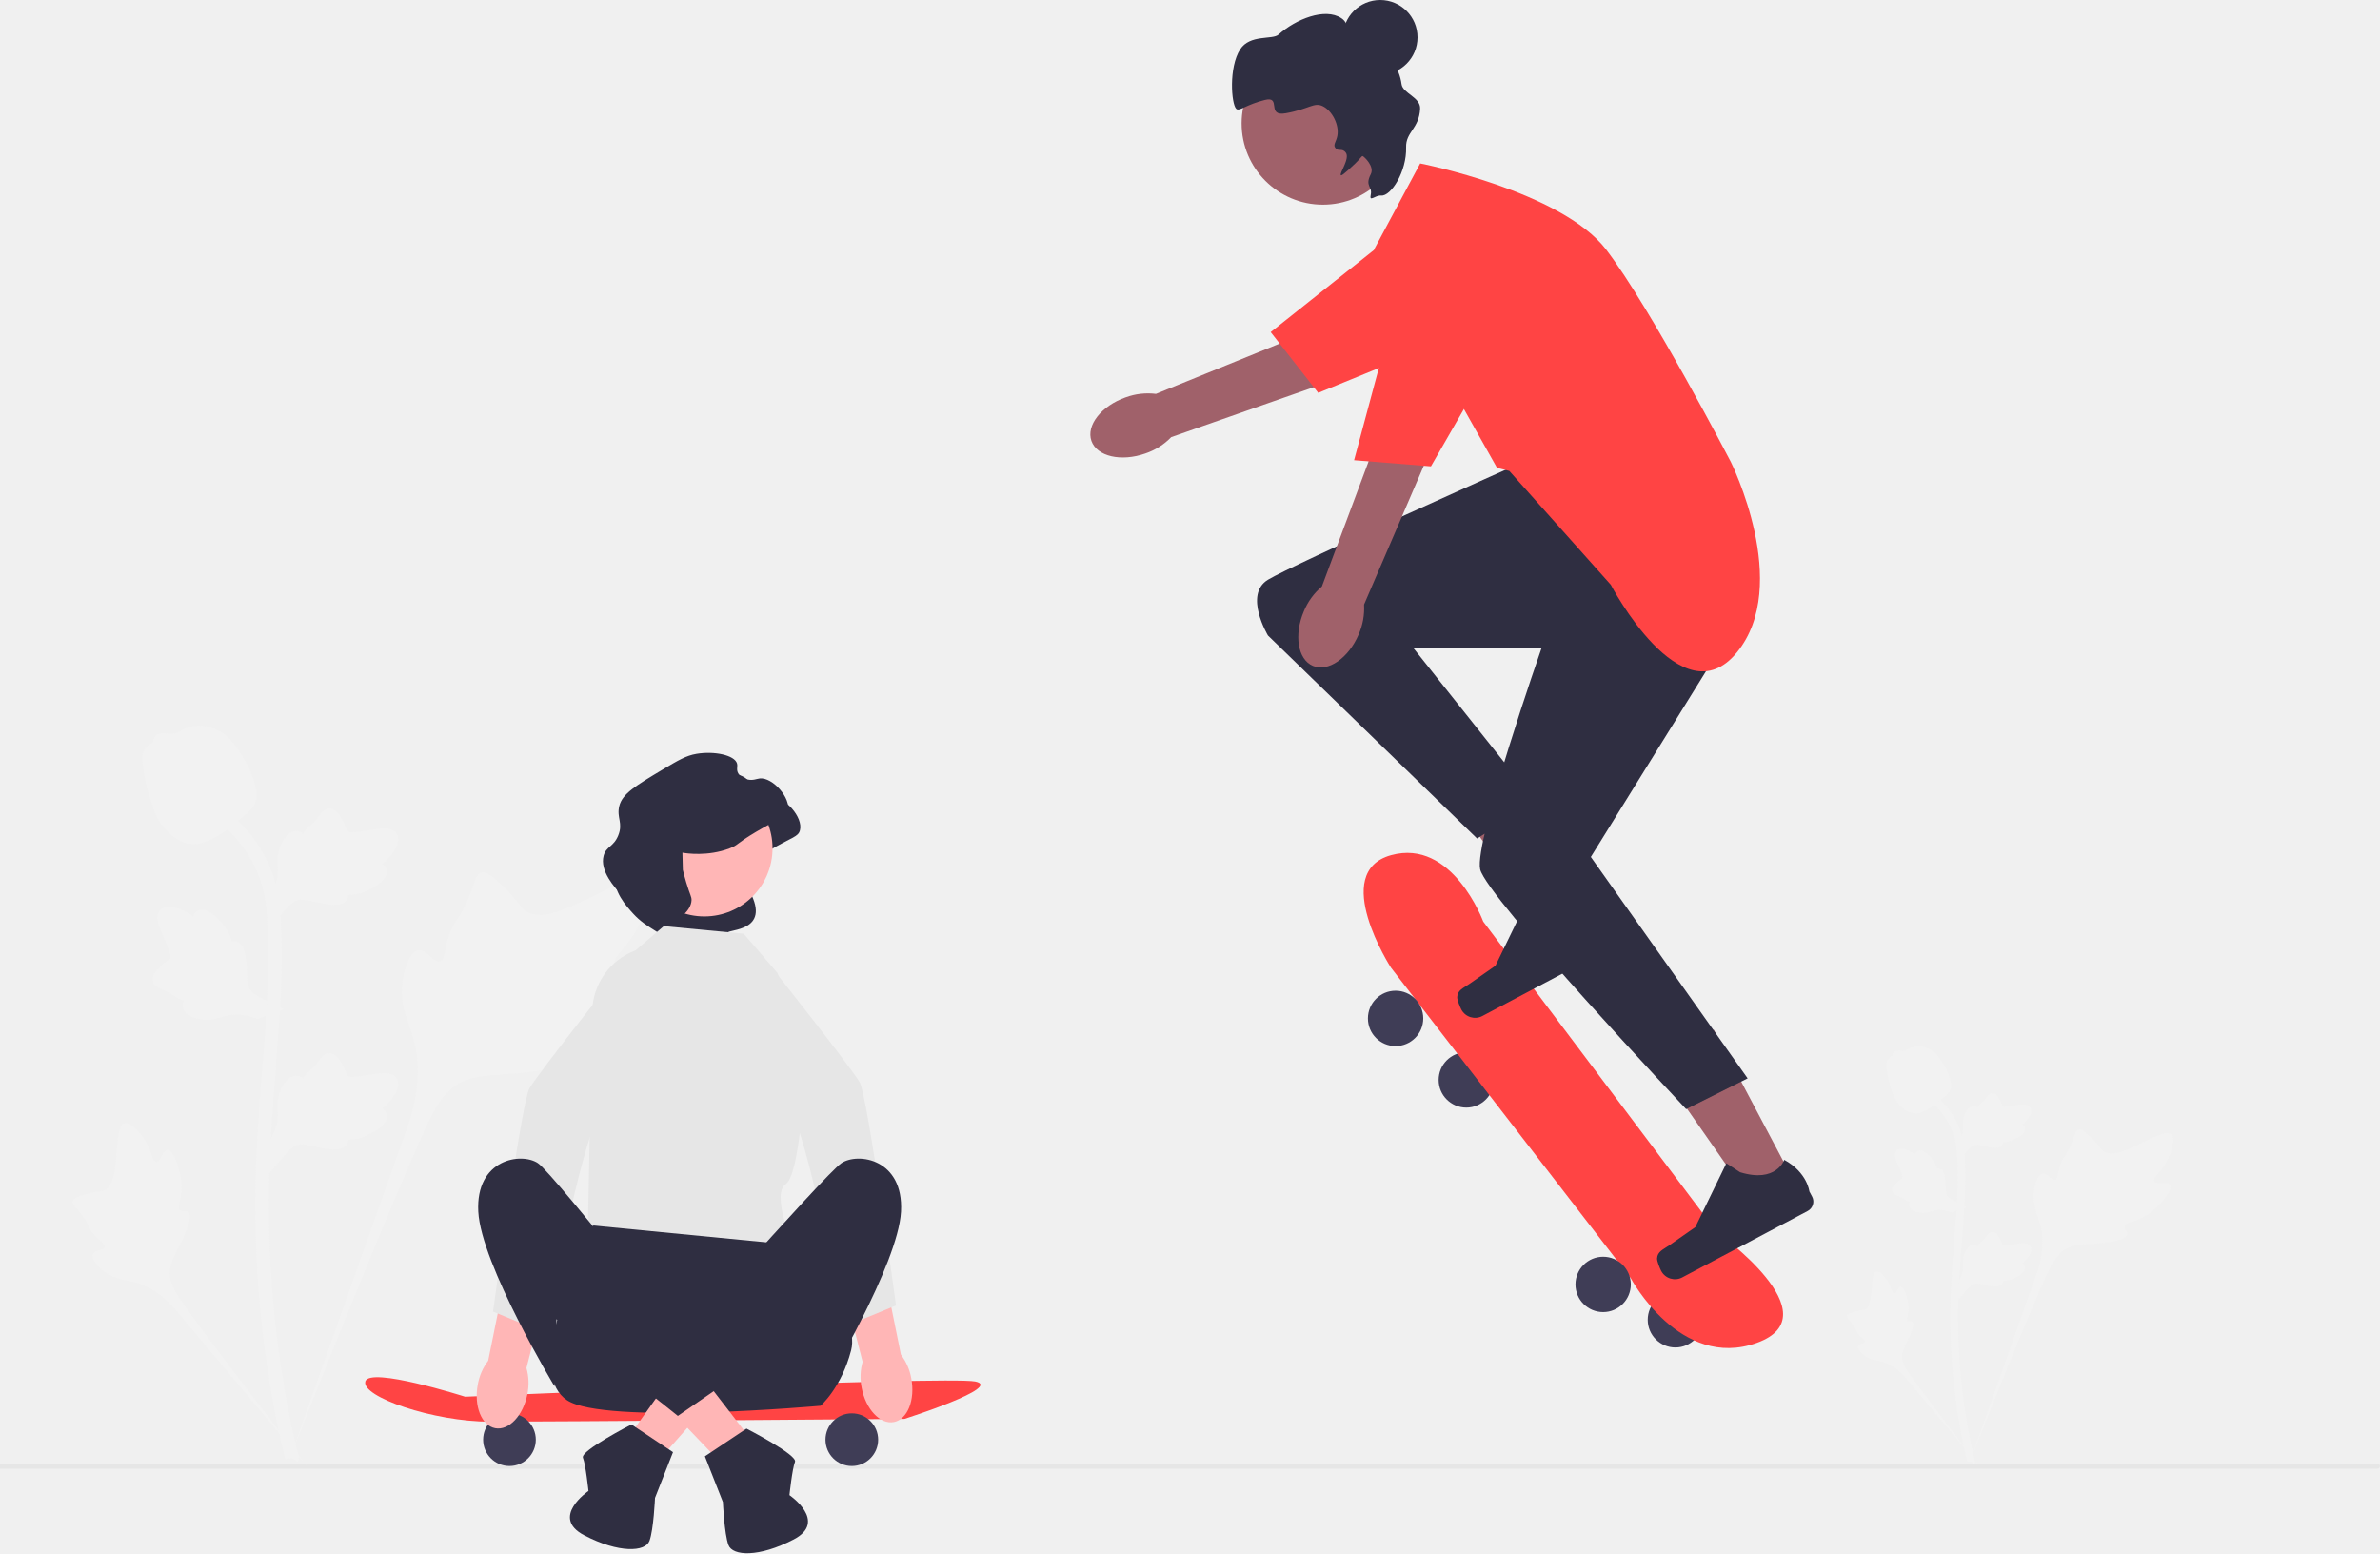
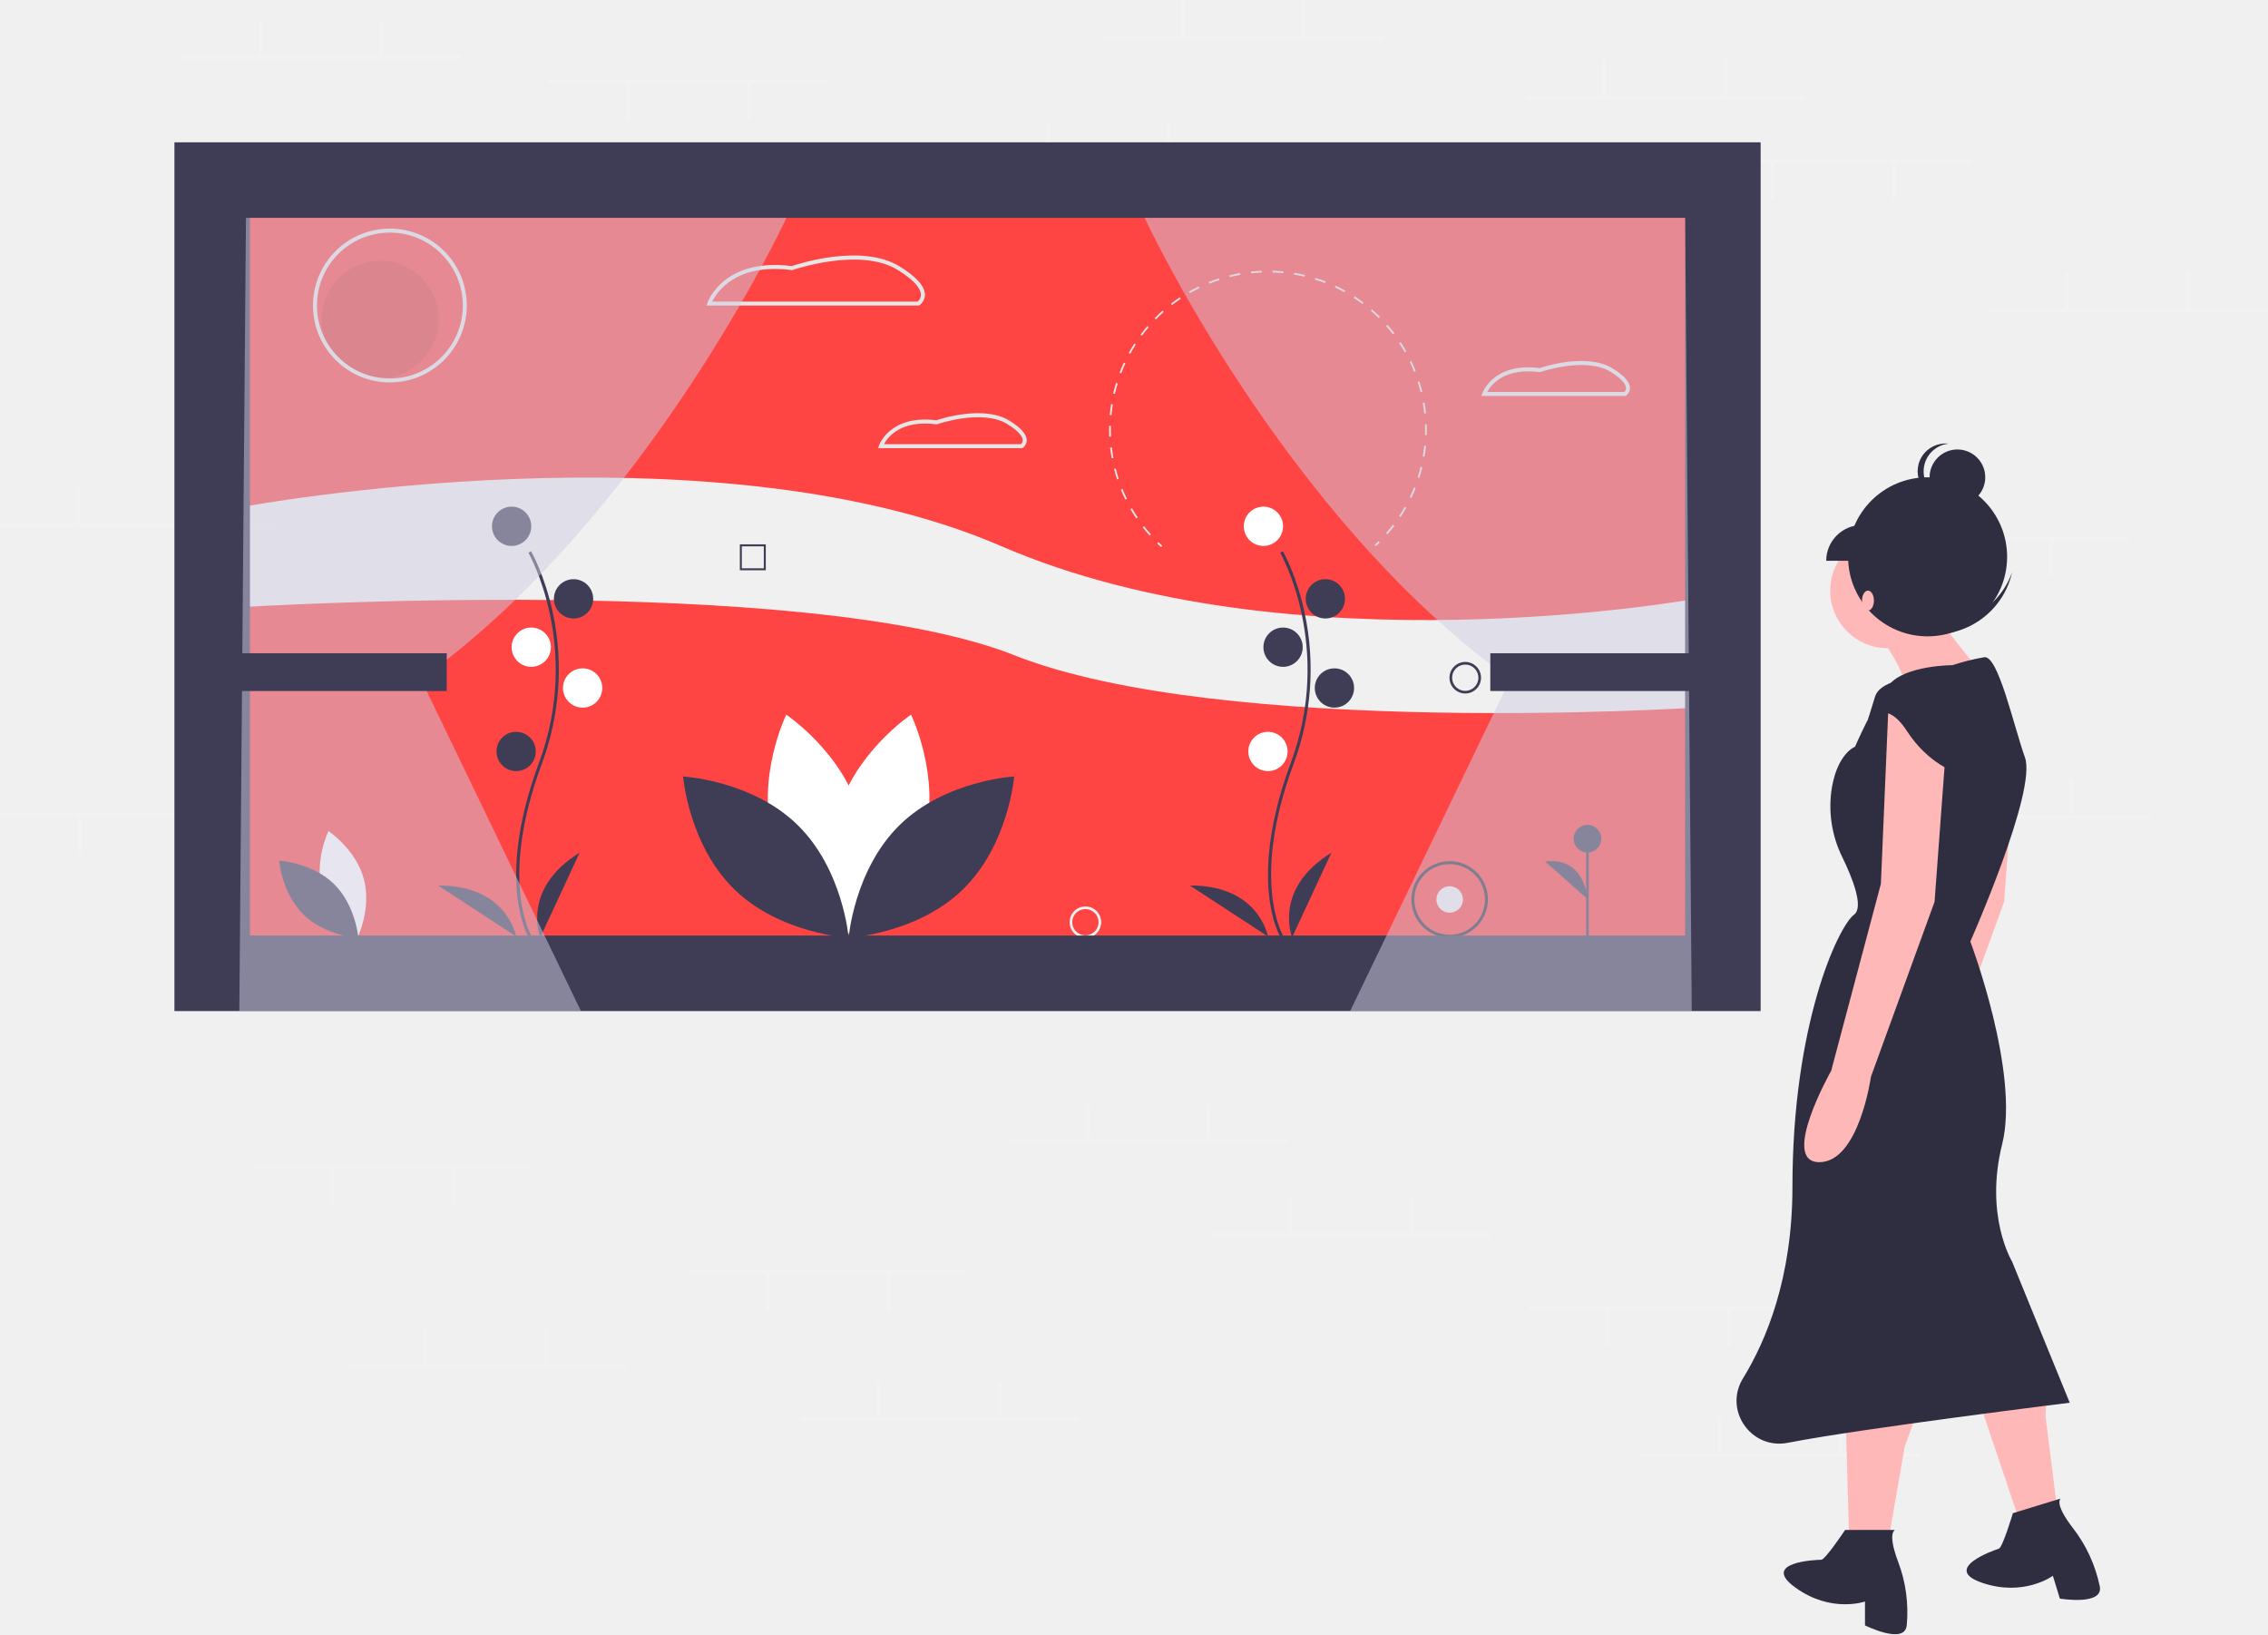
- <svg xmlns="http://www.w3.org/2000/svg" width="774.04" height="505.053" viewBox="0 0 774.04 505.053">
-   <path d="M774.04,476.742h0c0,.464-.376,.84-.84,.84H0v-1.68H773.2c.464,0,.84,.376,.84,.84Z" fill="#e6e6e6" />
-   <circle cx="476.882" cy="351.138" r="9" fill="#3f3d56" />
-   <circle cx="544.882" cy="429.138" r="9" fill="#3f3d56" />
-   <path d="M452.382,314.638l78,101s16,30,41,21c25-9-13-36-13-36l-76-101s-10-27.142-30-21.571,0,36.571,0,36.571Z" fill="#ff4444" />
-   <g>
-     <polygon points="584.229 385.598 571.051 392.573 537.876 345.063 557.325 334.769 584.229 385.598" fill="#a0616a" />
-     <path d="M538.923,409.199h0c-.044,.908,.92,3.253,1.345,4.057h0c1.308,2.47,4.37,3.413,6.84,2.105l40.809-21.603c1.685-.892,2.328-2.981,1.436-4.666l-.899-1.699s-.684-6.175-8.173-10.269c0,0-2.557,7.663-14.362,4.03l-4.459-2.919-10.098,20.773-8.538,5.959c-1.868,1.304-3.79,1.957-3.901,4.232l-0,0Z" fill="#2f2e41" />
-   </g>
-   <g>
-     <polygon points="519.229 300.598 506.051 307.573 472.876 260.063 492.325 249.769 519.229 300.598" fill="#a0616a" />
-     <path d="M473.923,324.199h0c-.044,.908,.92,3.253,1.345,4.057h0c1.308,2.47,4.37,3.413,6.84,2.105l40.809-21.603c1.685-.892,2.328-2.981,1.436-4.666l-.899-1.699s-.684-6.175-8.173-10.269c0,0-2.557,7.663-14.362,4.03l-4.459-2.919-10.098,20.773-8.538,5.959c-1.868,1.304-3.79,1.957-3.901,4.232l-0,0Z" fill="#2f2e41" />
-   </g>
-   <g>
-     <path d="M705.784,385.348c-.844-1.424-4.497,.101-5.168-1.191-.669-1.287,2.724-3.249,4.663-7.73,.35-.808,2.553-5.9,.922-7.472-3.092-2.978-17.24,9.313-22.191,5.29-1.087-.883-1.846-2.645-5.134-5.506-1.308-1.138-2.099-1.652-2.865-1.461-1.086,.271-1.172,1.725-2.337,4.584-1.747,4.287-2.78,4.028-3.798,7.449-.756,2.539-.583,4.016-1.472,4.303-1.258,.407-2.416-2.286-4.011-2.045-1.627,.246-2.611,3.382-2.922,5.73-.583,4.406,1.035,7.313,1.932,10.371,.975,3.322,1.553,8.375-.698,15.528l-22.277,62.766c4.918-12.879,19.158-48.185,25.142-61.305,1.727-3.787,3.635-7.629,7.551-9.145,3.77-1.46,8.949-.588,15.55-2.179,.771-.186,2.911-.73,3.18-1.988,.223-1.04-1.036-1.621-.842-2.595,.259-1.307,2.734-1.323,5.775-2.831,2.144-1.063,3.48-2.328,4.629-3.415,.346-.328,5.495-5.262,4.371-7.157h-0Z" fill="#f2f2f2" />
-     <path d="M618.139,418.391c-.942,.004-1.248,2.236-2.076,2.193-.825-.043-.808-2.275-2.448-4.519-.296-.405-2.159-2.955-3.401-2.608-2.354,.658-.404,11.148-3.806,12.418-.747,.279-1.831,.143-4.184,.931-.936,.314-1.417,.554-1.544,.985-.18,.611,.508,1.073,1.575,2.47,1.6,2.094,1.175,2.527,2.56,4.013,1.028,1.104,1.803,1.445,1.687,1.964-.163,.735-1.819,.526-2.161,1.379-.349,.87,.907,2.257,1.969,3.087,1.994,1.558,3.888,1.602,5.647,2.044,1.912,.48,4.559,1.654,7.42,4.823l24.378,29.044c-4.902-6.13-18.122-23.306-22.835-30.029-1.361-1.941-2.696-3.985-2.31-6.345,.371-2.272,2.293-4.562,3.417-8.261,.131-.432,.481-1.639-.058-2.134-.446-.409-1.095,.041-1.517-.335-.567-.504,.14-1.724,.277-3.651,.097-1.359-.138-2.38-.341-3.258-.061-.265-.997-4.215-2.251-4.21v0Z" fill="#f2f2f2" />
-     <path d="M636.939,422.611l-.568-5.068,.259-.384c1.2-1.777,1.812-3.512,1.819-5.159,.001-.262-.011-.524-.023-.79-.049-1.057-.11-2.371,.575-3.903,.384-.854,1.463-2.831,3.086-2.587,.437,.061,.767,.262,1.018,.497,.037-.059,.075-.117,.115-.181,.505-.771,.905-1.101,1.291-1.419,.296-.245,.602-.497,1.082-1.094,.21-.262,.374-.492,.513-.685,.42-.585,.968-1.282,1.935-1.27,1.033,.049,1.574,.903,1.932,1.468,.64,1.008,.93,1.735,1.122,2.217,.07,.176,.149,.374,.19,.436,.333,.489,3.038,.032,4.057-.135,2.289-.382,4.27-.712,5.087,.732,.585,1.033,.151,2.398-1.33,4.168-.461,.551-.952,.969-1.388,1.297,.361,.215,.684,.546,.815,1.065h0c.308,1.228-.748,2.459-3.137,3.663-.593,.301-1.392,.702-2.512,.896-.527,.091-1.002,.113-1.408,.125-.009,.235-.064,.489-.207,.751-.42,.771-1.293,1.138-2.61,1.05-1.449-.076-2.642-.352-3.694-.595-.919-.21-1.711-.389-2.332-.347-1.153,.093-2.041,1.016-3.083,2.212l-2.603,3.042h-0Z" fill="#f2f2f2" />
-     <path d="M639.572,392.435l-4.758,1.835-.437-.153c-2.023-.71-3.857-.862-5.452-.451-.254,.065-.504,.143-.759,.223-1.01,.315-2.266,.708-3.922,.434-.924-.155-3.11-.697-3.285-2.329-.052-.438,.059-.809,.222-1.111-.066-.021-.133-.042-.204-.065-.874-.293-1.295-.597-1.7-.889-.312-.224-.633-.456-1.332-.769-.307-.137-.571-.237-.793-.322-.672-.258-1.486-.611-1.719-1.549-.215-1.011,.474-1.751,.93-2.241,.813-.875,1.442-1.34,1.86-1.648,.153-.112,.324-.239,.373-.294,.389-.446-.74-2.947-1.159-3.891-.95-2.118-1.772-3.95-.582-5.106,.851-.828,2.282-.754,4.369,.229,.65,.307,1.179,.675,1.607,1.013,.117-.404,.354-.8,.823-1.058h0c1.11-.61,2.569,.099,4.339,2.105,.442,.498,1.033,1.169,1.504,2.203,.221,.487,.363,.941,.478,1.331,.229-.051,.49-.063,.779,.009,.852,.21,1.429,.962,1.678,2.258,.294,1.421,.329,2.645,.362,3.724,.03,.942,.058,1.753,.255,2.344,.382,1.091,1.5,1.717,2.922,2.421l3.603,1.746-0,0Z" fill="#f2f2f2" />
-     <path d="M636.939,377.504l-.568-5.068,.259-.384c1.2-1.777,1.812-3.512,1.819-5.159,.001-.262-.011-.524-.023-.79-.049-1.057-.11-2.371,.575-3.903,.384-.854,1.463-2.831,3.086-2.587,.437,.061,.767,.262,1.018,.497,.037-.059,.075-.117,.115-.181,.505-.771,.905-1.101,1.291-1.419,.296-.245,.602-.497,1.082-1.094,.21-.262,.374-.492,.513-.685,.42-.585,.968-1.282,1.935-1.27,1.033,.049,1.574,.903,1.932,1.468,.64,1.008,.93,1.735,1.122,2.217,.07,.176,.149,.374,.19,.436,.333,.489,3.038,.032,4.057-.135,2.289-.382,4.27-.712,5.087,.732,.585,1.033,.151,2.398-1.33,4.168-.461,.551-.952,.969-1.388,1.297,.361,.215,.684,.546,.815,1.065h0c.308,1.228-.748,2.459-3.137,3.663-.593,.301-1.392,.702-2.512,.896-.527,.091-1.002,.113-1.408,.125-.009,.235-.064,.489-.207,.751-.42,.771-1.293,1.138-2.61,1.05-1.449-.076-2.642-.352-3.694-.595-.919-.21-1.711-.389-2.332-.347-1.153,.093-2.041,1.016-3.083,2.212l-2.603,3.042h-0Z" fill="#f2f2f2" />
-     <path d="M642.124,475.881l-1.062-.666-.257-1.226,.257,1.226-1.238,.142c-.02-.115-.087-.379-.188-.793-.554-2.266-2.244-9.162-3.654-20.023-.984-7.581-1.541-15.376-1.656-23.17-.115-7.807,.255-13.717,.551-18.467,.224-3.583,.496-6.994,.762-10.317,.71-8.878,1.379-17.265,.881-26.55-.11-2.073-.341-6.387-2.862-10.978-1.462-2.663-3.476-5.027-5.987-7.023l1.561-1.963c2.771,2.207,5,4.826,6.623,7.782,2.795,5.09,3.047,9.791,3.168,12.05,.507,9.449-.17,17.916-.887,26.88-.264,3.311-.536,6.708-.759,10.276-.294,4.706-.66,10.565-.546,18.271,.113,7.701,.663,15.4,1.634,22.886,1.392,10.724,3.058,17.517,3.605,19.749,.291,1.192,.352,1.441,.054,1.914v-0Z" fill="#f2f2f2" />
-     <path d="M623.075,362.018c-.103,0-.207-.002-.312-.01-2.134-.115-4.11-1.392-5.875-3.796-.827-1.131-1.251-2.42-2.095-4.992-.131-.396-.767-2.408-1.154-5.176-.253-1.808-.221-2.565,.137-3.233,.398-.744,1.041-1.263,1.766-1.613-.032-.24-.006-.487,.098-.739,.427-1.045,1.563-.908,2.177-.842,.311,.039,.699,.091,1.117,.069,.658-.032,1.012-.228,1.548-.521,.513-.281,1.15-.631,2.096-.825,1.865-.389,3.427,.14,3.942,.313,2.71,.903,4.046,3.01,5.593,5.45,.308,.489,1.367,2.271,2.065,4.713,.504,1.762,.433,2.545,.281,3.128-.308,1.197-1.036,1.882-2.885,3.394-1.931,1.583-2.9,2.376-3.732,2.858-1.937,1.118-3.153,1.821-4.768,1.821v0Z" fill="#f2f2f2" />
-   </g>
-   <g>
-     <path d="M209.098,315.627c-1.489-2.511-7.932,.178-9.117-2.101-1.18-2.271,4.806-5.731,8.226-13.635,.617-1.425,4.503-10.408,1.626-13.179-5.454-5.254-30.409,16.427-39.143,9.332-1.917-1.557-3.256-4.665-9.056-9.712-2.308-2.008-3.703-2.914-5.054-2.577-1.916,.478-2.068,3.043-4.123,8.086-3.082,7.562-4.904,7.106-6.7,13.139-1.333,4.479-1.028,7.083-2.597,7.59-2.219,.718-4.262-4.033-7.075-3.608-2.87,.434-4.606,5.966-5.154,10.107-1.029,7.772,1.826,12.9,3.408,18.293,1.719,5.86,2.739,14.773-1.231,27.39l-39.295,110.715c8.675-22.718,33.794-84.996,44.349-108.138,3.047-6.681,6.411-13.457,13.319-16.132,6.651-2.575,15.785-1.038,27.43-3.843,1.36-.328,5.134-1.288,5.609-3.508,.393-1.835-1.827-2.859-1.486-4.578,.457-2.305,4.823-2.334,10.187-4.994,3.783-1.876,6.139-4.106,8.166-6.024,.611-.578,9.693-9.281,7.71-12.624h-0Z" fill="#f2f2f2" />
-     <path d="M54.498,373.912c-1.662,.006-2.201,3.944-3.662,3.868-1.455-.076-1.426-4.012-4.319-7.971-.522-.714-3.809-5.213-5.999-4.601-4.152,1.161-.712,19.665-6.714,21.904-1.317,.491-3.229,.252-7.38,1.643-1.651,.553-2.499,.977-2.723,1.737-.318,1.079,.897,1.893,2.779,4.357,2.823,3.694,2.073,4.457,4.516,7.079,1.814,1.947,3.18,2.548,2.976,3.465-.288,1.296-3.209,.928-3.812,2.432-.615,1.534,1.599,3.982,3.474,5.446,3.518,2.747,6.858,2.826,9.962,3.606,3.372,.847,8.041,2.918,13.088,8.507l43.002,51.231c-8.647-10.813-31.966-41.11-40.279-52.968-2.4-3.423-4.755-7.03-4.074-11.192,.655-4.007,4.045-8.047,6.028-14.571,.232-.762,.849-2.891-.103-3.765-.787-.722-1.931,.072-2.676-.592-1-.89,.246-3.04,.488-6.441,.171-2.398-.244-4.198-.601-5.746-.108-.467-1.759-7.435-3.971-7.427v0Z" fill="#f2f2f2" />
-     <path d="M87.659,381.356l-1.001-8.94,.458-.678c2.117-3.134,3.197-6.194,3.209-9.1,.002-.462-.019-.924-.041-1.394-.086-1.865-.194-4.183,1.014-6.885,.678-1.507,2.581-4.994,5.443-4.563,.771,.108,1.353,.462,1.796,.876,.065-.104,.132-.207,.203-.319,.891-1.36,1.597-1.942,2.277-2.504,.522-.432,1.062-.876,1.908-1.93,.371-.462,.66-.868,.904-1.209,.74-1.032,1.707-2.262,3.412-2.24,1.822,.086,2.776,1.593,3.408,2.59,1.129,1.778,1.64,3.061,1.979,3.911,.123,.311,.263,.66,.335,.768,.587,.863,5.359,.056,7.157-.237,4.038-.673,7.533-1.256,8.972,1.291,1.032,1.822,.265,4.23-2.346,7.351-.814,.971-1.679,1.709-2.448,2.288,.637,.38,1.206,.963,1.438,1.878h0c.544,2.167-1.319,4.338-5.534,6.462-1.047,.531-2.456,1.239-4.431,1.58-.93,.16-1.768,.199-2.484,.22-.015,.414-.112,.863-.365,1.325-.74,1.36-2.281,2.007-4.604,1.852-2.556-.134-4.66-.622-6.516-1.049-1.621-.371-3.017-.686-4.114-.613-2.033,.164-3.6,1.791-5.439,3.902l-4.591,5.366h-0Z" fill="#f2f2f2" />
-     <path d="M92.305,328.128l-8.394,3.236-.772-.271c-3.568-1.253-6.803-1.521-9.616-.796-.447,.115-.889,.253-1.338,.393-1.782,.556-3.997,1.249-6.917,.765-1.629-.273-5.486-1.23-5.794-4.108-.091-.773,.104-1.426,.392-1.959-.117-.036-.234-.075-.36-.115-1.541-.517-2.284-1.052-2.999-1.568-.55-.396-1.117-.805-2.35-1.356-.541-.242-1.007-.419-1.399-.568-1.186-.454-2.621-1.078-3.033-2.733-.379-1.784,.837-3.089,1.641-3.954,1.434-1.543,2.544-2.363,3.281-2.906,.269-.198,.572-.422,.658-.518,.686-.787-1.305-5.198-2.045-6.863-1.676-3.735-3.126-6.968-1.027-9.006,1.5-1.46,4.025-1.33,7.706,.405,1.146,.541,2.079,1.191,2.834,1.787,.206-.712,.625-1.411,1.452-1.867h0c1.958-1.076,4.531,.175,7.654,3.714,.779,.878,1.821,2.062,2.652,3.885,.39,.859,.64,1.659,.843,2.347,.405-.09,.864-.11,1.374,.017,1.503,.371,2.52,1.698,2.959,3.983,.519,2.506,.581,4.665,.638,6.569,.052,1.662,.101,3.093,.451,4.135,.674,1.925,2.646,3.028,5.154,4.271l6.355,3.08-0,0Z" fill="#f2f2f2" />
-     <path d="M87.659,301.791l-1.001-8.94,.458-.678c2.117-3.134,3.197-6.194,3.209-9.1,.002-.462-.019-.924-.041-1.394-.086-1.865-.194-4.183,1.014-6.885,.678-1.507,2.581-4.994,5.443-4.563,.771,.108,1.353,.462,1.796,.876,.065-.104,.132-.207,.203-.319,.891-1.36,1.597-1.942,2.277-2.504,.522-.432,1.062-.876,1.908-1.93,.371-.462,.66-.868,.904-1.209,.74-1.032,1.707-2.262,3.412-2.24,1.822,.086,2.776,1.593,3.408,2.59,1.129,1.778,1.64,3.061,1.979,3.911,.123,.311,.263,.66,.335,.768,.587,.863,5.359,.056,7.157-.237,4.038-.673,7.533-1.256,8.972,1.291,1.032,1.822,.265,4.23-2.346,7.351-.814,.971-1.679,1.709-2.448,2.288,.637,.38,1.206,.963,1.438,1.878h0c.544,2.167-1.319,4.338-5.534,6.462-1.047,.531-2.456,1.239-4.431,1.58-.93,.16-1.768,.199-2.484,.22-.015,.414-.112,.863-.365,1.325-.74,1.36-2.281,2.007-4.604,1.852-2.556-.134-4.66-.622-6.516-1.049-1.621-.371-3.017-.686-4.114-.613-2.033,.164-3.6,1.791-5.439,3.902l-4.591,5.366h-0Z" fill="#f2f2f2" />
-     <path d="M96.806,475.322l-1.873-1.174-.453-2.163,.453,2.163-2.184,.25c-.035-.203-.153-.669-.332-1.399-.978-3.997-3.958-16.162-6.445-35.319-1.735-13.373-2.717-27.122-2.92-40.871-.203-13.77,.449-24.195,.971-32.574,.395-6.32,.874-12.337,1.345-18.199,1.252-15.661,2.432-30.454,1.554-46.832-.194-3.656-.602-11.267-5.048-19.365-2.579-4.697-6.132-8.866-10.561-12.389l2.754-3.462c4.889,3.894,8.819,8.513,11.683,13.727,4.93,8.979,5.374,17.271,5.588,21.255,.894,16.667-.3,31.603-1.565,47.415-.466,5.84-.945,11.832-1.338,18.126-.518,8.301-1.163,18.635-.963,32.228,.199,13.585,1.17,27.165,2.881,40.37,2.456,18.916,5.394,30.899,6.359,34.836,.514,2.102,.622,2.543,.095,3.376v-0Z" fill="#f2f2f2" />
-     <path d="M63.205,274.475c-.181,0-.365-.004-.55-.017-3.764-.203-7.25-2.456-10.362-6.695-1.459-1.994-2.206-4.269-3.695-8.806-.231-.699-1.353-4.248-2.035-9.13-.447-3.19-.391-4.524,.242-5.702,.701-1.312,1.837-2.227,3.114-2.845-.056-.423-.011-.859,.173-1.304,.753-1.843,2.756-1.601,3.84-1.485,.548,.069,1.232,.16,1.971,.121,1.161-.056,1.785-.401,2.73-.919,.904-.496,2.029-1.114,3.697-1.455,3.289-.686,6.046,.246,6.954,.553,4.781,1.593,7.138,5.31,9.866,9.613,.544,.863,2.411,4.006,3.643,8.314,.889,3.108,.764,4.489,.496,5.517-.544,2.111-1.828,3.32-5.089,5.987-3.406,2.793-5.115,4.192-6.583,5.042-3.417,1.973-5.562,3.212-8.411,3.212v0Z" fill="#f2f2f2" />
-   </g>
-   <path d="M566.382,199.638l-49,79,51,72-20,10s-65-69-67-78,20-72,20-72h-41.768l39.768,50-19,12-68-66s-8-13.291,0-18.146c8-4.854,79.736-36.854,79.736-36.854l74.264,48Z" fill="#2f2e41" />
-   <circle cx="453.882" cy="331.138" r="9" fill="#3f3d56" />
-   <circle cx="521.382" cy="417.638" r="9" fill="#3f3d56" />
-   <path d="M446.882,81.138l15-28s45.945,9,60.472,28c14.528,19,40.528,69,40.528,69,0,0,20,40,2,62-18,22-41-22-41-22l-33-37-4-1-40-71Z" fill="#ff4444" />
-   <g>
-     <path id="b-630" d="M424.062,198.725c1.279-3.103,3.282-5.855,5.843-8.025l21.661-57.972,16.761,6.456-24.703,57.39c.196,3.35-.413,6.697-1.775,9.763-3.306,7.721-9.966,12.272-14.878,10.169-4.912-2.103-6.214-10.064-2.909-17.782v-0Z" fill="#a0616a" />
-     <polygon points="458.382 82.638 497.882 95.138 465.382 151.638 440.382 149.638 458.382 82.638" fill="#ff4444" />
-   </g>
-   <g>
-     <path id="c-631" d="M366.086,129.2c3.15-1.159,6.531-1.547,9.862-1.132l57.333-23.3,6.594,16.707-58.964,20.667c-2.333,2.412-5.209,4.23-8.388,5.303-7.921,2.793-15.779,.973-17.556-4.066-1.777-5.039,3.201-11.387,11.119-14.178l0-0Z" fill="#a0616a" />
-     <polygon points="460.882 70.138 489.92 102.696 428.716 127.738 413.264 107.983 460.882 70.138" fill="#ff4444" />
-   </g>
-   <g>
-     <path d="M225.89,283.514c.032,.006,.081,.014,.14,.024,1.154,.191,8.132,1.268,15.168-1.412,2.98-1.135,1.964-1.418,8.602-5.365,7.782-4.628,9.779-4.595,10.359-6.753,1.157-4.309-5.022-11.082-9.112-10.636-1.077,.117-2.23,.759-4.023,.324-.394-.096-2.119-.514-2.96-1.942-.75-1.274-.115-2.193-.417-3.237-.792-2.742-7.393-4.111-13.181-3.144-3.329,.556-5.918,2.074-10.96,5.088-8.776,5.246-13.164,7.868-14.151,11.887-.935,3.809,1.309,5.45-.323,9.527-1.519,3.796-3.933,3.543-4.763,6.614-1.336,4.942,3.623,10.366,5.69,12.625,2.265,2.477,4.432,3.837,7.308,5.642,3.61,2.265,5.415,3.398,7.585,3.283,3.934-.209,15.625,.502,15.778-2.754,.057-1.22,14.236-.221,7.255-13.358-.856-1.611-17.633,.11-17.854-.816" fill="#2f2e41" />
-     <circle cx="229.082" cy="275.814" r="22.166" fill="#ffb6b6" />
-     <path d="M151.269,454.155s-31.103-9.917-32.455-4.958,22.088,13.072,40.569,13.072,134.779-.902,134.779-.902c0,0,32.455-10.368,22.989-12.171-9.466-1.803-165.882,4.958-165.882,4.958Z" fill="#ff4444" />
-     <circle cx="165.694" cy="468.128" r="8.565" fill="#3f3d56" />
-     <circle cx="277.033" cy="468.128" r="8.565" fill="#3f3d56" />
-     <path d="M241.874,303.598l-25.991-2.461-9.169,7.87h-0c-8.345,3.095-13.948,10.981-14.124,19.88l-1.427,71.852,66.714,4.057s-7.212-16.678-2.254-19.834c4.958-3.155,7.99-46.429,3.832-53.416s-6.536-15.101-6.536-15.101l-11.044-12.847Z" fill="#e6e6e6" />
-     <path d="M192.965,398.485l-8.114,20.285s-12.621,28.398-.451,36.512,82.49,1.803,82.49,1.803c0,0,6.762-5.86,9.917-18.031s-16.678-31.554-16.678-31.554l-2.254-2.705-64.911-6.311Z" fill="#2f2e41" />
-     <g>
-       <path id="d-632" d="M280.232,451.237c1.328,7.005,6.018,11.997,10.476,11.152,4.458-.846,6.994-7.209,5.665-14.216-.492-2.806-1.65-5.454-3.375-7.721l-6-29.608-13.834,3.112,7.384,28.858c-.776,2.742-.884,5.631-.315,8.423Z" fill="#ffb6b6" />
-       <path d="M240.903,349.46s4.361,5.088,12.445,6.226,20.717,75.946,20.717,75.946l17.346-7.16s-9.226-67.944-11.798-72.529-29.731-38.806-29.731-38.806l-8.979,36.322Z" fill="#e6e6e6" />
-     </g>
-     <g>
-       <path id="e-633" d="M171.533,453.237c-1.328,7.005-6.018,11.997-10.476,11.152-4.458-.846-6.994-7.209-5.665-14.216,.492-2.806,1.65-5.454,3.375-7.721l6-29.608,13.834,3.112-7.384,28.858c.776,2.742,.884,5.631,.315,8.423Z" fill="#ffb6b6" />
-       <path d="M210.861,351.46s-4.361,5.088-12.445,6.226-20.717,75.946-20.717,75.946l-17.346-7.16s9.226-67.944,11.798-72.529,29.731-38.806,29.731-38.806l8.979,36.322Z" fill="#e6e6e6" />
-     </g>
-     <polygon points="246.387 438.347 233.128 426.788 201.908 470.778 210.892 478.611 246.387 438.347" fill="#ffb6b6" />
-     <path d="M268.243,450.774s23.891-39.668,24.792-56.797c.902-17.129-13.974-19.383-19.383-15.777s-63.77,69.937-63.77,69.937l18.245,12.253,39.476-31.437,.641,21.82Z" fill="#2f2e41" />
-     <polygon points="200.93 440.597 213.711 428.512 246.682 471.206 238.022 479.395 200.93 440.597" fill="#ffb6b6" />
-     <path d="M180.344,450.774s-23.891-39.668-24.792-56.797c-.902-17.129,13.974-19.383,19.383-15.777s59.46,72.574,59.46,72.574l-13.935,9.617-39.476-31.437-.641,21.82Z" fill="#2f2e41" />
-     <path d="M205.361,463.17s-16.678,8.565-15.777,10.818,1.803,10.818,1.803,10.818c0,0-12.621,8.565-1.352,14.425,11.269,5.86,19.834,5.409,21.186,1.803s1.803-13.974,1.803-13.974l5.86-14.875-13.523-9.015Z" fill="#2f2e41" />
-     <path d="M242.775,464.522s16.678,8.565,15.777,10.818-1.803,10.818-1.803,10.818c0,0,12.621,8.565,1.352,14.425-11.269,5.86-19.834,5.409-21.186,1.803s-1.803-13.974-1.803-13.974l-5.86-14.875,13.523-9.015Z" fill="#2f2e41" />
-     <path d="M221.942,277.248c.032,.006,.081,.014,.14,.024,1.154,.191,8.132,1.268,15.168-1.412,2.98-1.135,1.964-1.418,8.602-5.365,7.782-4.628,9.779-4.595,10.359-6.753,1.157-4.309-5.022-11.082-9.112-10.636-1.077,.117-2.23,.759-4.023,.324-.394-.096-2.119-.514-2.96-1.942-.75-1.274-.115-2.193-.417-3.237-.792-2.742-7.393-4.111-13.181-3.144-3.329,.556-5.918,2.074-10.96,5.088-8.776,5.246-13.164,7.868-14.151,11.887-.935,3.809,1.309,5.45-.323,9.527-1.519,3.796-3.933,3.543-4.763,6.614-1.336,4.942,3.623,10.366,5.69,12.625,2.265,2.477,4.432,3.837,7.308,5.642,3.61,2.265,5.415,3.398,7.585,3.283,3.934-.209,7.848-3.774,8-7.03,.057-1.22-.452-1.586-1.712-5.781-.525-1.748-.889-3.19-1.11-4.116" fill="#2f2e41" />
-   </g>
-   <circle cx="448.882" cy="12.138" r="12.138" fill="#2f2e41" />
-   <circle cx="430.238" cy="40.116" r="26.433" fill="#a0616a" />
-   <path d="M449.197,63.581c3.167,.283,8.336-7.818,8.106-15.663-.148-5.047,4.234-6.039,4.559-12.548,.19-3.793-5.636-4.975-6.036-8.017-.725-5.512-4.281-9.22-4.725-9.671-3.832-3.892-6.537-2.627-11.043-7.137-2.713-2.716-2.018-3.46-3.845-4.664-5.274-3.476-14.749,.291-20.416,5.367-1.961,1.756-9.27-.163-12.463,4.796-3.762,5.843-2.888,17.759-1.275,19.332,.98,.955,3.218-1.379,9.284-2.877,5.616-1.387,.318,5.472,6.811,4.321,7.677-1.361,9.181-3.697,12.056-2.296,3.039,1.481,5.414,6.067,4.725,9.671-.342,1.789-1.334,2.786-.775,3.696,1.021,1.661,2.193,.032,3.502,1.699,1.523,1.938-2.262,6.912-1.549,7.392,.144,.097,.578,.084,4.664-3.845,1.631-1.569,2.11-2.532,2.429-2.385,.517,.239,3.903,3.394,2.61,5.886-2.012,3.877,.563,3.998,0,6.608-.581,2.693,1.369,.156,3.382,.336Z" fill="#2f2e41" />
+ <svg xmlns="http://www.w3.org/2000/svg" data-name="Layer 1" width="1141" height="822.037" viewBox="0 0 1141 822.037">
+   <rect x="769" y="657" width="140" height="2" fill="#f2f2f2" />
+   <rect x="869" y="658.5" width="2" height="18.5" fill="#f2f2f2" />
+   <rect x="808" y="658.5" width="2" height="18.5" fill="#f2f2f2" />
+   <rect x="826" y="731" width="140" height="2" fill="#f2f2f2" />
+   <rect x="864" y="713" width="2" height="18.5" fill="#f2f2f2" />
+   <rect x="925" y="713" width="2" height="18.5" fill="#f2f2f2" />
+   <rect y="263" width="140" height="2" fill="#f2f2f2" />
+   <rect x="38" y="245" width="2" height="18.5" fill="#f2f2f2" />
+   <rect x="99" y="245" width="2" height="18.5" fill="#f2f2f2" />
+   <rect y="409" width="140" height="2" fill="#f2f2f2" />
+   <rect x="100" y="410.5" width="2" height="18.5" fill="#f2f2f2" />
+   <rect x="39" y="410.5" width="2" height="18.5" fill="#f2f2f2" />
+   <rect x="768" y="48" width="140" height="2" fill="#f2f2f2" />
+   <rect x="806" y="30" width="2" height="18.5" fill="#f2f2f2" />
+   <rect x="867" y="30" width="2" height="18.5" fill="#f2f2f2" />
+   <rect x="1001" y="155" width="140" height="2" fill="#f2f2f2" />
+   <rect x="1039" y="137" width="2" height="18.5" fill="#f2f2f2" />
+   <rect x="1100" y="137" width="2" height="18.5" fill="#f2f2f2" />
+   <rect x="942" y="410" width="140" height="2" fill="#f2f2f2" />
+   <rect x="980" y="392" width="2" height="18.5" fill="#f2f2f2" />
+   <rect x="1041" y="392" width="2" height="18.5" fill="#f2f2f2" />
+   <rect x="92" y="28" width="140" height="2" fill="#f2f2f2" />
+   <rect x="130" y="10" width="2" height="18.5" fill="#f2f2f2" />
+   <rect x="191" y="10" width="2" height="18.5" fill="#f2f2f2" />
+   <rect x="488" y="80" width="140" height="2" fill="#f2f2f2" />
+   <rect x="526" y="62" width="2" height="18.5" fill="#f2f2f2" />
+   <rect x="587" y="62" width="2" height="18.5" fill="#f2f2f2" />
+   <rect x="556" y="18" width="140" height="2" fill="#f2f2f2" />
+   <rect x="594" width="2" height="18.5" fill="#f2f2f2" />
+   <rect x="655" width="2" height="18.5" fill="#f2f2f2" />
+   <rect x="852" y="80" width="140" height="2" fill="#f2f2f2" />
+   <rect x="952" y="81.5" width="2" height="18.5" fill="#f2f2f2" />
+   <rect x="891" y="81.5" width="2" height="18.5" fill="#f2f2f2" />
+   <rect x="931" y="270" width="140" height="2" fill="#f2f2f2" />
+   <rect x="1031" y="271.5" width="2" height="18.5" fill="#f2f2f2" />
+   <rect x="970" y="271.5" width="2" height="18.5" fill="#f2f2f2" />
+   <rect x="276" y="40" width="140" height="2" fill="#f2f2f2" />
+   <rect x="376" y="41.5" width="2" height="18.5" fill="#f2f2f2" />
+   <rect x="315" y="41.5" width="2" height="18.5" fill="#f2f2f2" />
+   <path d="M152.251,140.339V293.832s234.076-43.638,380.87,19.84,349.13,26.531,349.13,26.531V140.339Z" transform="translate(-29.5 -38.98167)" fill="#ff4444" />
+   <path d="M539.733,368.554C434.598,326.896,152.251,344.312,152.251,344.312V510.629h730V394.936S644.869,410.212,539.733,368.554Z" transform="translate(-29.5 -38.98167)" fill="#ff4444" />
+   <rect x="797.967" y="421.886" width="1.322" height="49.203" fill="#3f3d56" />
+   <circle cx="798.628" cy="421.886" r="6.958" fill="#3f3d56" />
+   <path d="M828.128,491.192s-.994-21.379-21.371-18.894" transform="translate(-29.5 -38.98167)" fill="#3f3d56" />
+   <path d="M191.534,486.739c4.016,14.845,17.771,24.038,17.771,24.038s7.244-14.874,3.228-29.719-17.771-24.038-17.771-24.038S187.519,471.894,191.534,486.739Z" transform="translate(-29.5 -38.98167)" fill="#fff" />
+   <path d="M197.435,483.549c11.019,10.727,12.365,27.217,12.365,27.217s-16.52-.902-27.539-11.629S169.896,471.92,169.896,471.92,186.416,472.822,197.435,483.549Z" transform="translate(-29.5 -38.98167)" fill="#3f3d56" />
+   <path d="M494.567,460.493c-8.382,30.986-37.093,50.176-37.093,50.176s-15.121-31.047-6.738-62.033,37.093-50.176,37.093-50.176S502.949,429.507,494.567,460.493Z" transform="translate(-29.5 -38.98167)" fill="#fff" />
+   <path d="M418.313,460.493c8.382,30.986,37.093,50.176,37.093,50.176s15.121-31.047,6.738-62.033-37.093-50.176-37.093-50.176S409.931,429.507,418.313,460.493Z" transform="translate(-29.5 -38.98167)" fill="#fff" />
+   <path d="M430.63,453.834c23.001,22.39,25.81,56.81,25.81,56.81s-34.482-1.883-57.483-24.273-25.81-56.81-25.81-56.81S407.629,431.443,430.63,453.834Z" transform="translate(-29.5 -38.98167)" fill="#3f3d56" />
+   <path d="M482.25,453.834c-23.001,22.39-25.81,56.81-25.81,56.81s34.482-1.883,57.483-24.273,25.81-56.81,25.81-56.81S505.251,431.443,482.25,453.834Z" transform="translate(-29.5 -38.98167)" fill="#3f3d56" />
+   <path d="M575.554,510.809a7.935,7.935,0,1,1,7.935-7.935A7.944,7.944,0,0,1,575.554,510.809Zm0-14.547a6.612,6.612,0,1,0,6.612,6.612A6.62,6.62,0,0,0,575.554,496.261Z" transform="translate(-29.5 -38.98167)" fill="#f0f0f0" />
+   <path d="M766.65,387.819a7.935,7.935,0,1,1,7.935-7.935A7.944,7.944,0,0,1,766.65,387.819Zm0-14.547a6.612,6.612,0,1,0,6.612,6.612A6.62,6.62,0,0,0,766.65,373.272Z" transform="translate(-29.5 -38.98167)" fill="#3f3d56" />
+   <path d="M226.971,380.738H213.917V367.684H226.971Zm-12.049-1.004h11.045V368.688H214.921Z" transform="translate(-29.5 -38.98167)" fill="#3f3d56" />
+   <path d="M414.761,325.855H401.707V312.802h13.053Zm-12.049-1.004h11.045V313.806H402.711Z" transform="translate(-29.5 -38.98167)" fill="#3f3d56" />
+   <circle cx="729.306" cy="452.443" r="6.664" fill="#f0f0f0" />
+   <path d="M758.806,510.677a19.252,19.252,0,1,1,19.252-19.252A19.274,19.274,0,0,1,758.806,510.677Zm0-37.024a17.771,17.771,0,1,0,17.771,17.771A17.792,17.792,0,0,0,758.806,473.653Z" transform="translate(-29.5 -38.98167)" fill="#2f2e41" />
+   <path d="M612.299,311.7c.635.617,1.292,1.234,1.953,1.834l-.604.665c-.668-.607-1.333-1.231-1.975-1.855Z" transform="translate(-29.5 -38.98167)" fill="#e6e6e6" />
+   <path d="M721.131,195.877c.894.812,1.776,1.65,2.624,2.493l-.633.637c-1.269-1.261-2.611-2.507-3.97-3.686l.589-.678Q720.44,195.25,721.131,195.877Zm-5.647-4.682-.541.717c-1.438-1.086-2.928-2.133-4.431-3.114l.491-.752C712.522,189.038,714.03,190.098,715.484,191.195Zm12.024,11.163c1.202,1.369,2.37,2.794,3.471,4.236l-.714.545c-1.089-1.426-2.244-2.835-3.433-4.188Zm-21.191-17.146-.439.784c-1.569-.877-3.19-1.71-4.816-2.477l.383-.812C703.09,183.483,704.729,184.325,706.317,185.212Zm27.835,25.848c1.001,1.517,1.962,3.09,2.857,4.674l-.782.442c-.885-1.566-1.835-3.121-2.825-4.621Zm-37.739-30.515-.325.837c-1.675-.652-3.393-1.254-5.106-1.788l.268-.857C692.981,179.278,694.718,179.886,696.412,180.545Zm43.127,40.056c.784,1.646,1.521,3.337,2.188,5.029l-.836.33c-.66-1.672-1.388-3.345-2.163-4.972Zm-53.568-43.314-.208.874c-1.749-.416-3.534-.777-5.305-1.072l.147-.886C682.397,176.501,684.202,176.866,685.972,177.287Zm57.592,53.509c.551,1.737,1.048,3.512,1.477,5.279l-.873.212c-.425-1.746-.916-3.502-1.461-5.219ZM675.177,175.488l-.087.894c-1.79-.174-3.608-.288-5.404-.339l.025-.898C671.528,175.197,673.367,175.312,675.177,175.488Zm70.977,65.953c.308,1.792.558,3.618.744,5.429l-.893.091c-.184-1.79-.431-3.596-.736-5.368Zm-81.92-66.266.036.897c-1.797.071-3.615.205-5.403.398l-.096-.893C660.579,175.382,662.417,175.247,664.234,175.175Zm83.036,77.16c.062,1.818.061,3.662-.001,5.478l-.897-.031c.062-1.796.062-3.618.001-5.416Zm-93.924-75.983.157.884c-1.769.314-3.552.695-5.299,1.13l-.217-.871C649.753,177.055,651.556,176.67,653.345,176.353Zm93.55,86.924c-.186,1.809-.437,3.634-.746,5.424l-.885-.152c.305-1.77.554-3.575.738-5.364ZM642.715,179.003l.276.854c-1.713.554-3.428,1.175-5.098,1.845l-.334-.833C639.248,180.191,640.983,179.563,642.715,179.003Zm102.319,95.057c-.431,1.766-.929,3.538-1.48,5.269l-.856-.272c.544-1.711,1.037-3.464,1.463-5.21Zm-112.491-90.975.391.808c-1.621.785-3.235,1.636-4.798,2.53l-.446-.779C629.272,184.739,630.904,183.878,632.544,183.085ZM741.718,284.482c-.67,1.692-1.407,3.381-2.191,5.021l-.81-.388c.775-1.621,1.504-3.291,2.166-4.964Zm-118.685-95.954.499.747c-1.496.999-2.975,2.063-4.397,3.161l-.549-.711C620.024,190.615,621.52,189.539,623.033,188.528ZM736.994,294.359c-.896,1.582-1.858,3.154-2.861,4.671l-.749-.495c.991-1.5,1.943-3.054,2.829-4.618ZM614.37,195.221l.596.671c-1.342,1.192-2.662,2.449-3.923,3.733l-.64-.629C611.677,197.697,613.012,196.427,614.37,195.221Zm116.589,108.273c-1.102,1.443-2.27,2.868-3.471,4.237l-.675-.592c1.188-1.353,2.342-2.763,3.432-4.19ZM607.38,203.616c-1.172,1.366-2.311,2.789-3.386,4.227l-.72-.537c1.086-1.455,2.238-2.893,3.423-4.275Zm-6.475,8.675c-.975,1.514-1.909,3.078-2.776,4.65l-.786-.433c.876-1.59,1.821-3.172,2.807-4.703Zm-5.224,9.481c-.756,1.629-1.465,3.306-2.107,4.982l-.839-.321c.649-1.696,1.367-3.391,2.132-5.039Zm-3.867,10.099c-.526,1.72-.998,3.479-1.404,5.227l-.875-.203c.41-1.768.888-3.547,1.42-5.287ZM589.368,242.412c-.286,1.777-.513,3.585-.677,5.372l-.894-.082c.165-1.807.395-3.636.684-5.433Zm-.985,10.78c-.041,1.797-.021,3.619.06,5.416l-.897.041c-.082-1.817-.102-3.66-.061-5.478Zm.489,10.816c.204,1.789.472,3.593.796,5.36l-.883.162c-.328-1.787-.599-3.611-.805-5.42Zm1.955,10.652c.446,1.746.958,3.496,1.52,5.202l-.853.282c-.569-1.726-1.086-3.496-1.537-5.262Zm3.394,10.289c.68,1.668,1.427,3.331,2.22,4.946l-.806.396c-.802-1.633-1.557-3.316-2.245-5.003Zm4.776,9.728c.902,1.556,1.87,3.099,2.877,4.589l-.744.503c-1.019-1.507-1.998-3.068-2.91-4.641Zm6.064,8.968c1.107,1.415,2.277,2.811,3.48,4.15l-.668.6c-1.216-1.354-2.4-2.766-3.519-4.197Z" transform="translate(-29.5 -38.98167)" fill="#e6e6e6" />
+   <path d="M723.011,311.18l.632.637c-.644.639-1.301,1.27-1.955,1.876l-.611-.658C721.724,312.436,722.375,311.812,723.011,311.18Z" transform="translate(-29.5 -38.98167)" fill="#e6e6e6" />
+   <path d="M673.582,510.12c-.174-.285-4.288-7.153-5.714-21.416-1.308-13.085-.467-35.141,10.971-65.906,21.67-58.284-4.994-105.31-5.266-105.779l1.315-.763c.069.119,6.949,12.109,11.014,31.201a136.119,136.119,0,0,1-5.638,75.871c-21.633,58.184-5.55,85.728-5.385,86Z" transform="translate(-29.5 -38.98167)" fill="#3f3d56" />
+   <circle cx="635.608" cy="264.733" r="9.882" fill="#fff" />
+   <circle cx="666.776" cy="301.221" r="9.882" fill="#3f3d56" />
+   <circle cx="645.491" cy="325.547" r="9.882" fill="#3f3d56" />
+   <circle cx="671.337" cy="346.072" r="9.882" fill="#3f3d56" />
+   <circle cx="637.889" cy="378" r="9.882" fill="#fff" />
+   <path d="M679.552,510.483s-9.882-24.326,19.765-42.57Z" transform="translate(-29.5 -38.98167)" fill="#3f3d56" />
+   <path d="M667.398,510.042s-4.498-25.868-39.308-25.647Z" transform="translate(-29.5 -38.98167)" fill="#3f3d56" />
+   <path d="M295.357,510.12c-.174-.285-4.288-7.153-5.714-21.416-1.308-13.085-.467-35.141,10.971-65.906,21.67-58.284-4.994-105.31-5.266-105.779l1.315-.763c.069.119,6.949,12.109,11.014,31.201a136.119,136.119,0,0,1-5.638,75.871c-21.632,58.184-5.55,85.728-5.385,86Z" transform="translate(-29.5 -38.98167)" fill="#3f3d56" />
+   <circle cx="257.384" cy="264.733" r="9.882" fill="#3f3d56" />
+   <circle cx="288.551" cy="301.221" r="9.882" fill="#3f3d56" />
+   <circle cx="267.266" cy="325.547" r="9.882" fill="#fff" />
+   <circle cx="293.112" cy="346.072" r="9.882" fill="#fff" />
+   <circle cx="259.664" cy="378" r="9.882" fill="#3f3d56" />
+   <path d="M301.327,510.483s-9.882-24.326,19.765-42.57Z" transform="translate(-29.5 -38.98167)" fill="#3f3d56" />
+   <path d="M289.173,510.042s-4.498-25.868-39.308-25.647Z" transform="translate(-29.5 -38.98167)" fill="#3f3d56" />
+   <path d="M491.746,192.674H384.949l.428-1.31c.075-.23,7.895-22.923,42.503-18.541,3.265-1.115,35.121-11.516,54.188.169,8.462,5.186,12.752,10.005,12.752,14.326a6.352,6.352,0,0,1-2.833,5.209Zm-103.906-2H491.146a4.297,4.297,0,0,0,1.674-3.386c-.016-2.456-2.076-6.634-11.797-12.592-18.883-11.572-52.37-.027-52.706.091l-.224.079-.235-.031C399.558,171.169,390.063,186.077,387.839,190.674Z" transform="translate(-29.5 -38.98167)" fill="#e6e6e6" />
+   <path d="M847.225,238.154h-72.438l.428-1.31c.052-.157,5.402-15.656,28.89-12.714,2.574-.872,23.853-7.695,36.683.169,5.8,3.554,8.741,6.893,8.741,9.923a4.622,4.622,0,0,1-2.063,3.785Zm-69.512-2h68.898a2.554,2.554,0,0,0,.917-1.96c-.014-1.285-1.043-4.058-7.786-8.19-12.569-7.704-34.978.012-35.202.091l-.224.078-.236-.03C786.097,223.815,779.545,232.707,777.713,236.154Z" transform="translate(-29.5 -38.98167)" fill="#e6e6e6" />
+   <path d="M543.719,264.418h-72.438l.428-1.31c.052-.158,5.395-15.657,28.89-12.714,2.575-.872,23.852-7.695,36.683.169,5.8,3.554,8.741,6.893,8.741,9.923a4.62,4.62,0,0,1-2.063,3.785Zm-69.511-2h68.898a2.558,2.558,0,0,0,.917-1.96c-.013-1.285-1.042-4.058-7.786-8.19-12.57-7.703-34.978.012-35.203.091l-.224.078-.235-.03C482.587,250.077,476.039,258.971,474.208,262.418Z" transform="translate(-29.5 -38.98167)" fill="#e6e6e6" />
+   <circle cx="191.189" cy="160.628" r="29.425" opacity="0.1" />
+   <path d="M225.648,231.357a38.69,38.69,0,1,1,38.69-38.69A38.734,38.734,0,0,1,225.648,231.357Zm0-75.38a36.69,36.69,0,1,0,36.69,36.69A36.732,36.732,0,0,0,225.648,155.976Z" transform="translate(-29.5 -38.98167)" fill="#e6e6e6" />
+   <path d="M117.251,110.574v437h798v-437Zm760,399h-722v-361h722Z" transform="translate(-29.5 -38.98167)" fill="#3f3d56" />
+   <path d="M303.442,509.574l18.32,38h-171.86l3.35-399h271.9s-69.66,150.16-183.9,232Z" transform="translate(-29.5 -38.98167)" fill="#d0cde1" opacity="0.5" />
+   <path d="M727.062,509.574l-18.32,38h171.86l-3.35-399h-271.9s69.66,150.16,183.9,232Z" transform="translate(-29.5 -38.98167)" fill="#d0cde1" opacity="0.5" />
+   <rect x="112.751" y="328.592" width="112" height="19" fill="#3f3d56" />
+   <rect x="749.751" y="328.592" width="112" height="19" fill="#3f3d56" />
+   <path d="M1014.751,389.574l-4,94-25,94s-26,46-6,46,26-43,26-43l32-88,6-81Z" transform="translate(-29.5 -38.98167)" fill="#ffb8b8" />
+   <path d="M957.751,740.574l2,72h20l8-46s7-19,7-20S957.751,740.574,957.751,740.574Z" transform="translate(-29.5 -38.98167)" fill="#ffb8b8" />
+   <path d="M982.751,808.574h-25s-10,15-12,15-31,1-13,14,35,7,35,7v12s20,10,21,0q.015-.15.029-.301a71.381,71.381,0,0,0-4.386-31.775C982.016,818.14,980.052,810.733,982.751,808.574Z" transform="translate(-29.5 -38.98167)" fill="#2f2e41" />
+   <path d="M1022.246,735.114l23.002,68.256,19.123-5.858-5.825-46.326s1.128-20.217.835-21.173S1022.246,735.114,1022.246,735.114Z" transform="translate(-29.5 -38.98167)" fill="#ffb8b8" />
+   <path d="M1066.068,792.809l-23.903,7.323s-5.168,17.271-7.08,17.857-29.347,10.036-8.329,17.194,35.515-3.559,35.515-3.559l3.515,11.474s22.052,3.703,20.079-6.151q-.03-.148-.06-.296a71.381,71.381,0,0,0-13.501-29.097C1068.167,802.17,1064.119,795.664,1066.068,792.809Z" transform="translate(-29.5 -38.98167)" fill="#2f2e41" />
+   <circle cx="949.751" cy="297.092" r="29" fill="#ffb8b8" />
+   <path d="M973.751,356.574s18,25,14,31,43-5,43-5-29-33-28-39S973.751,356.574,973.751,356.574Z" transform="translate(-29.5 -38.98167)" fill="#ffb8b8" />
+   <path d="M1011.751,373.574s-24,0-32,10-17,31-17,31-8.507,3.19-11.564,20.038a57.844,57.844,0,0,0,5.168,35.581c5.043,10.359,10.945,25.095,5.896,28.881-8,6-31,55-31,137,0,45.697-13.199,77.263-24.885,96.257-9.779,15.894,3.957,35.83,22.309,32.447q.534-.098,1.076-.204c36-7,141-20,141-20l-29-71s-14-23-5-59-16-102-16-102,33.5-75.5,27.5-92.5-13.5-51.5-20.5-50.5A112.029,112.029,0,0,0,1011.751,373.574Z" transform="translate(-29.5 -38.98167)" fill="#2f2e41" />
+   <path d="M979.751,389.574l-4,94-25,94s-26,46-6,46,26-43,26-43l32-88,6-81Z" transform="translate(-29.5 -38.98167)" fill="#ffb8b8" />
+   <path d="M997.751,379.574s-22,0-25,10-3.591,11.454-3.591,11.454,8.591-11.454,19.591,5.546,25,21,25,21S1016.751,387.574,997.751,379.574Z" transform="translate(-29.5 -38.98167)" fill="#2f2e41" />
+   <circle cx="969.751" cy="280.092" r="40" fill="#2f2e41" />
+   <path d="M992.953,351.674a39.996,39.996,0,0,1-27.823-47.173c-.281.78-.547,1.569-.782,2.376a40,40,0,1,0,76.803,22.391c.235-.807.435-1.615.618-2.424A39.996,39.996,0,0,1,992.953,351.674Z" transform="translate(-29.5 -38.98167)" fill="#2f2e41" />
+   <ellipse cx="939.751" cy="302.092" rx="3" ry="5" fill="#ffb8b8" />
+   <circle cx="984.751" cy="240.092" r="14" fill="#2f2e41" />
+   <path d="M997.251,276.074a14,14,0,0,1,12.5-13.917,14,14,0,1,0,0,27.834A14,14,0,0,1,997.251,276.074Z" transform="translate(-29.5 -38.98167)" fill="#2f2e41" />
+   <path d="M966.251,303.074a18,18,0,0,0-18,18h36A18,18,0,0,0,966.251,303.074Z" transform="translate(-29.5 -38.98167)" fill="#2f2e41" />
+   <rect x="610" y="620" width="140" height="2" fill="#f2f2f2" />
+   <rect x="648" y="602" width="2" height="18.5" fill="#f2f2f2" />
+   <rect x="709" y="602" width="2" height="18.5" fill="#f2f2f2" />
+   <rect x="508" y="573" width="140" height="2" fill="#f2f2f2" />
+   <rect x="546" y="555" width="2" height="18.5" fill="#f2f2f2" />
+   <rect x="607" y="555" width="2" height="18.5" fill="#f2f2f2" />
+   <rect x="175" y="686" width="140" height="2" fill="#f2f2f2" />
+   <rect x="213" y="668" width="2" height="18.5" fill="#f2f2f2" />
+   <rect x="274" y="668" width="2" height="18.5" fill="#f2f2f2" />
+   <rect x="346" y="639" width="140" height="2" fill="#f2f2f2" />
+   <rect x="446" y="640.5" width="2" height="18.5" fill="#f2f2f2" />
+   <rect x="385" y="640.5" width="2" height="18.5" fill="#f2f2f2" />
+   <rect x="127" y="586" width="140" height="2" fill="#f2f2f2" />
+   <rect x="227" y="587.5" width="2" height="18.5" fill="#f2f2f2" />
+   <rect x="166" y="587.5" width="2" height="18.5" fill="#f2f2f2" />
+   <rect x="403" y="713" width="140" height="2" fill="#f2f2f2" />
+   <rect x="441" y="695" width="2" height="18.5" fill="#f2f2f2" />
+   <rect x="502" y="695" width="2" height="18.5" fill="#f2f2f2" />
</svg>
